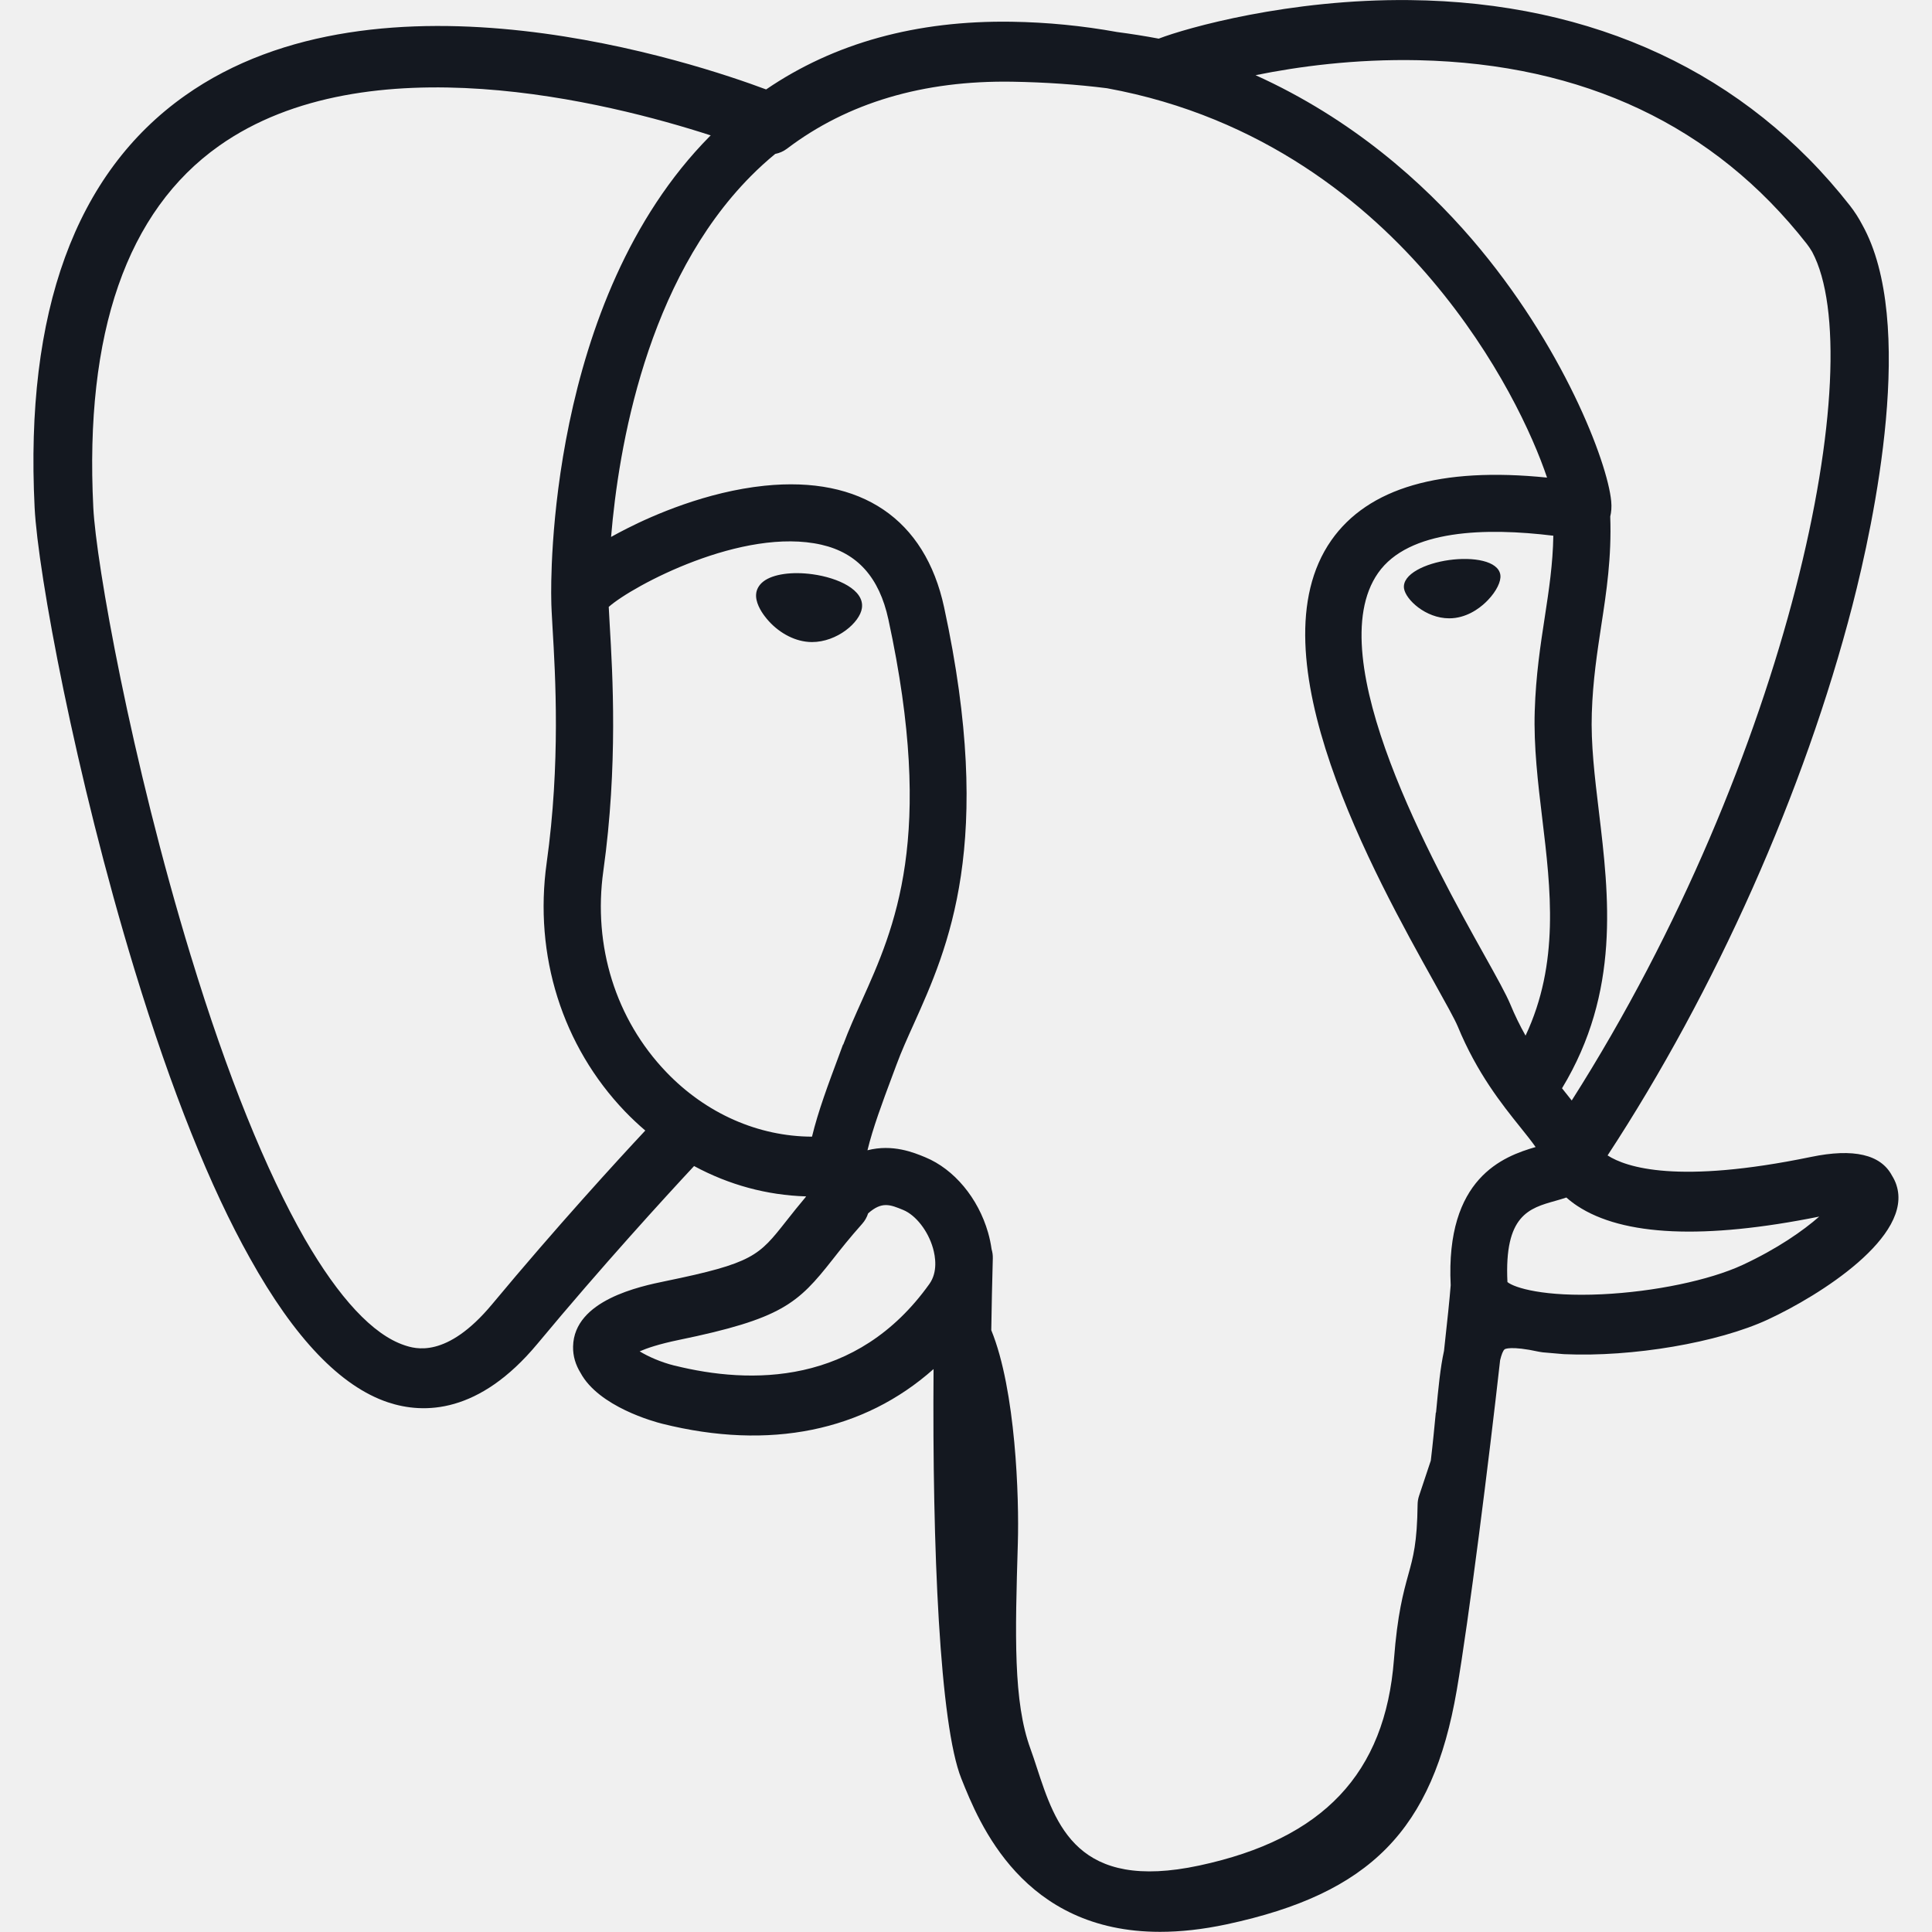
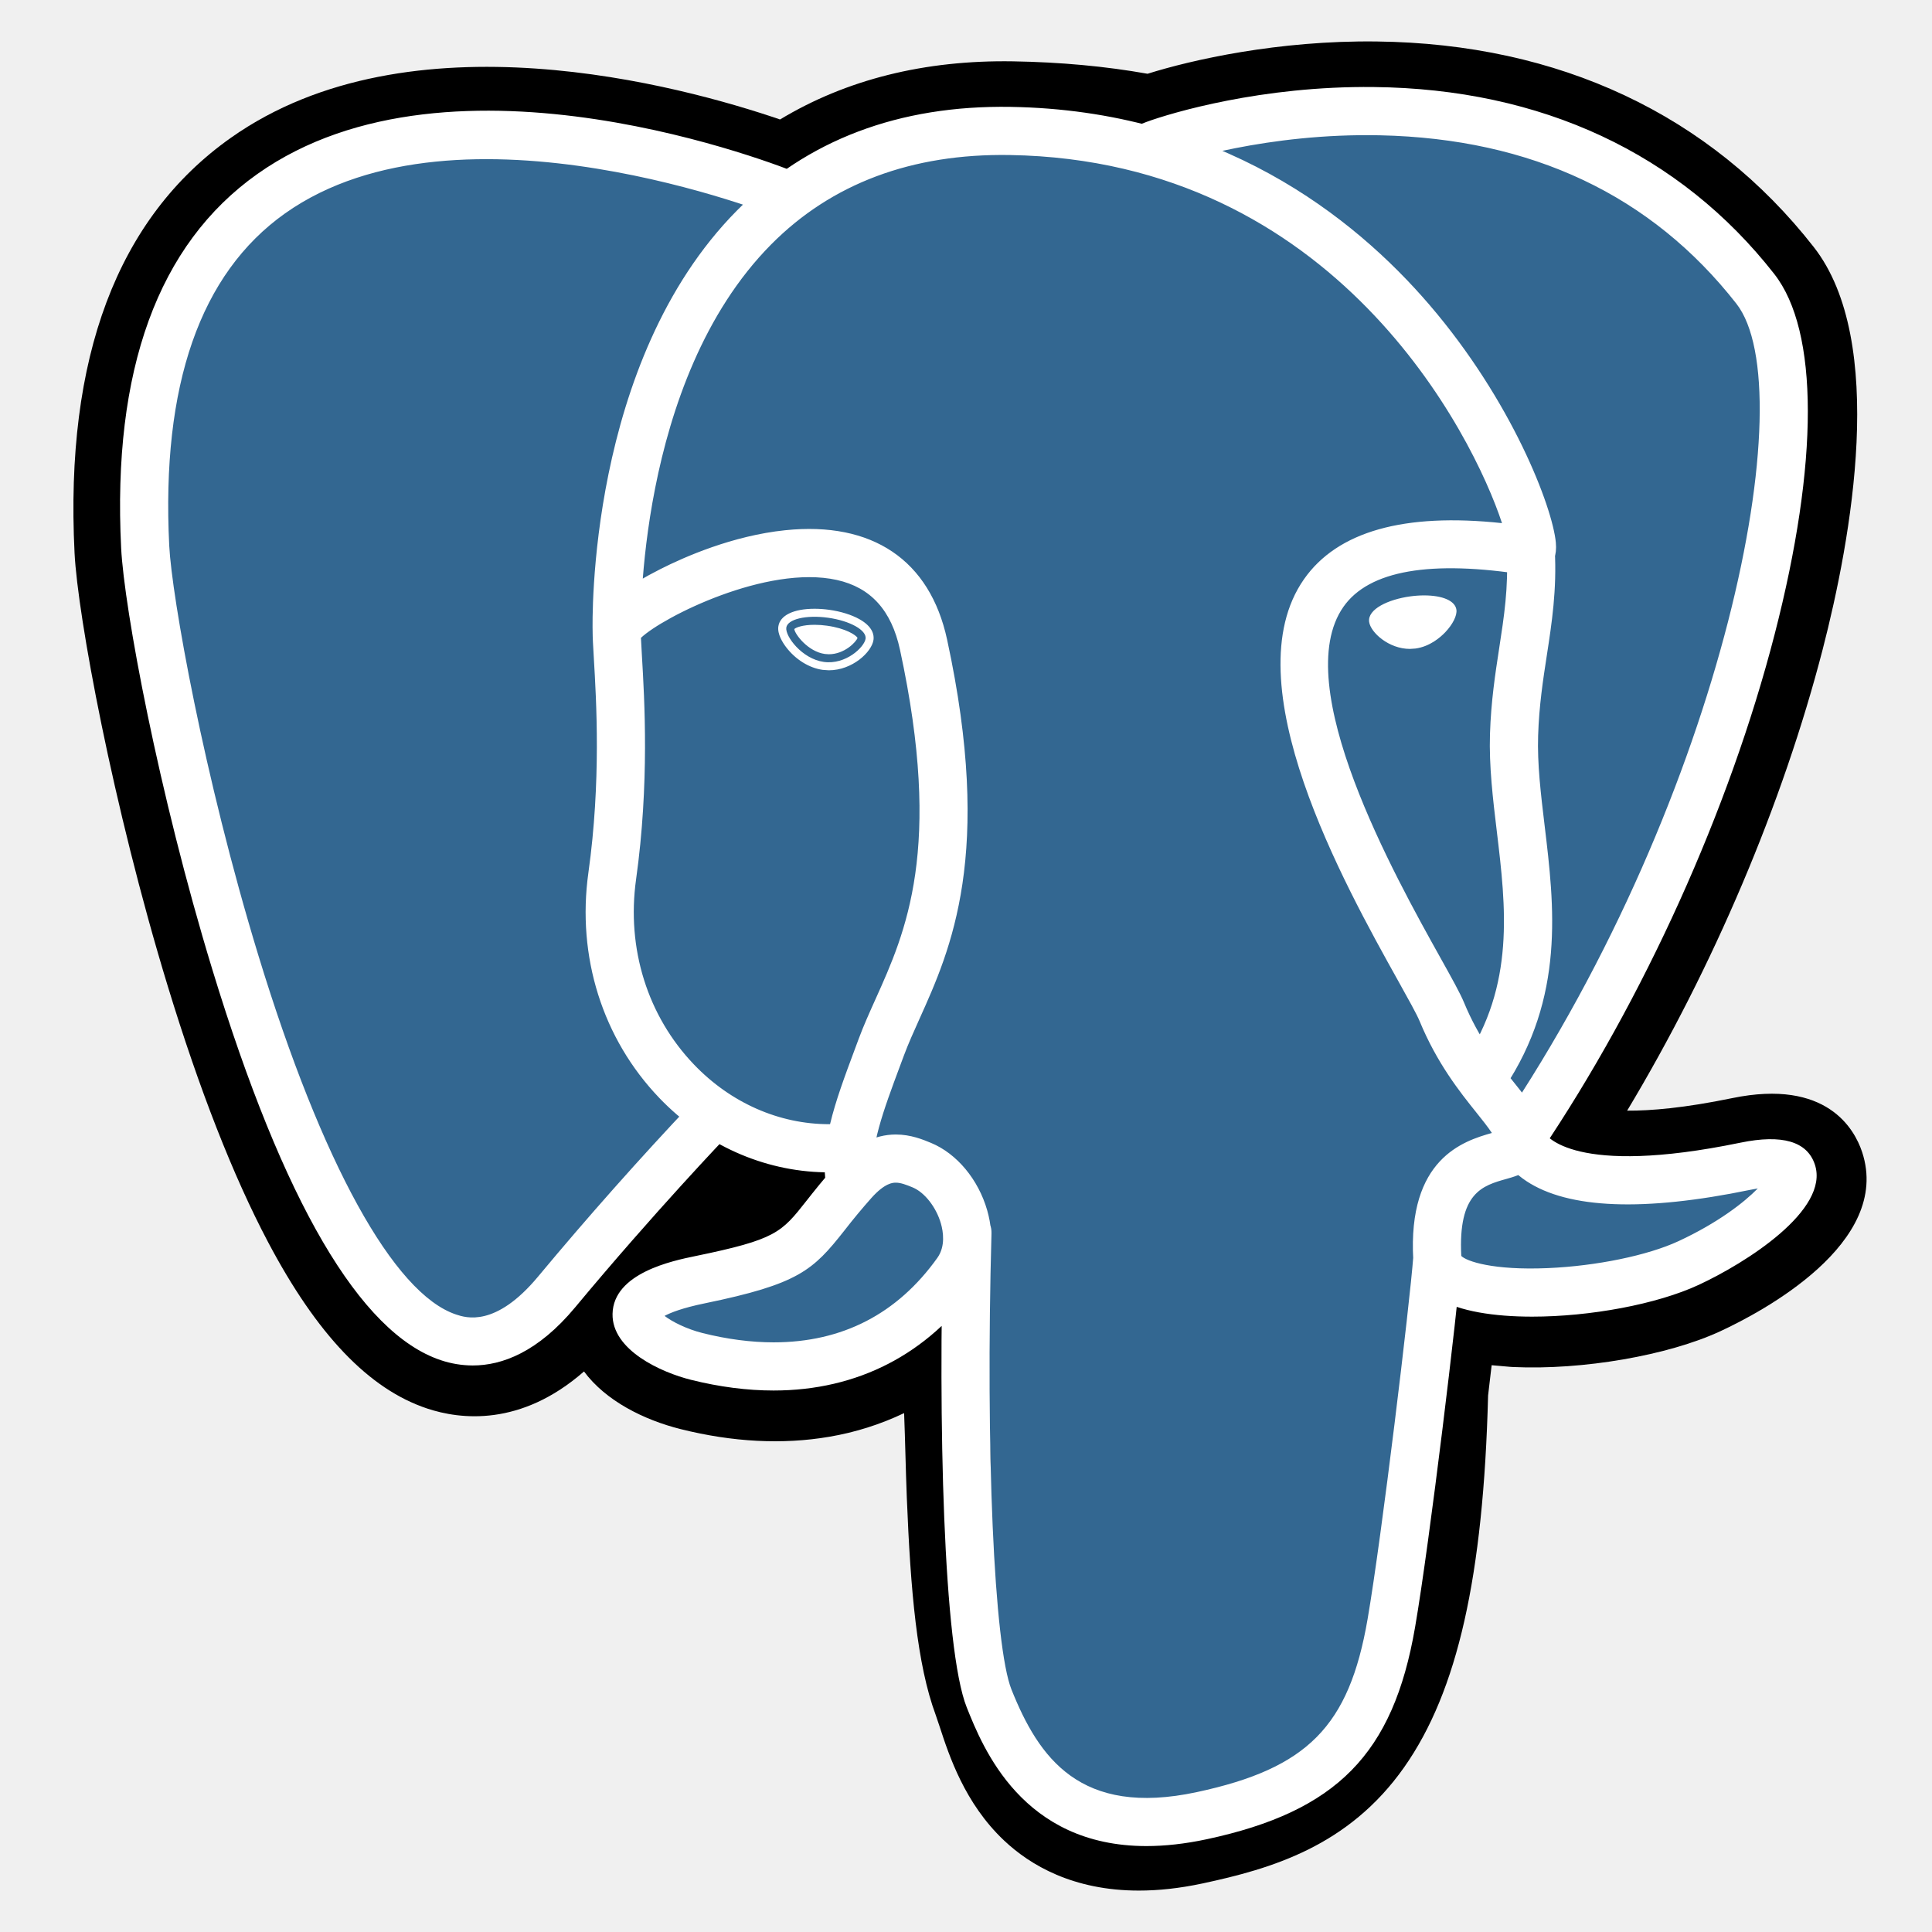
- <svg xmlns="http://www.w3.org/2000/svg" viewBox="0 0 24 24">
-   <path fill="#141820" d="M23.559 14.723a.527.527 0 0 0-.056-.119c-.139-.263-.477-.342-1.007-.232-1.653.341-2.293.131-2.526-.019 1.342-2.048 2.445-4.522 3.041-6.83.271-1.051.798-3.524.122-4.732a1.564 1.564 0 0 0-.151-.235C21.693.909 19.801.025 17.51.001c-1.495-.016-2.771.346-3.116.479a9.449 9.449 0 0 0-.516-.082 8.044 8.044 0 0 0-1.311-.128c-1.182-.018-2.204.264-3.05.841-.857-.321-4.789-1.645-7.222.079C.936 2.153.309 3.873.43 6.304c.041.818.507 3.334 1.242 5.744.46 1.506.939 2.702 1.433 3.582.553.994 1.126 1.593 1.714 1.79.447.149 1.133.144 1.858-.728.801-.964 1.59-1.826 1.945-2.207.435.235.906.362 1.39.377a.057.057 0 0 0 0.0.004 11.031 11.031 0 0 0-.247.305c-.339.43-.409.52-1.5.744-.31.064-1.134.234-1.146.811-.003.122.033.231.092.327.227.423.922.61 1.015.633 1.335.334 2.504.092 3.371-.679-.017 2.231.077 4.417.345 5.087.221.553.762 1.905 2.469 1.904.251 0 .526-.029.83-.094 1.782-.382 2.556-1.17 2.855-2.906.15-.871.402-2.875.539-4.101.017-.07.036-.121.057-.136.001-.001.07-.047.427.031a.367.367 0 0 0 .044.007l.254.022.015.001c.847.038 1.911-.143 2.531-.431.644-.299 1.806-1.032 1.595-1.67zM2.371 11.877c-.744-2.436-1.178-4.885-1.212-5.572-.109-2.171.417-3.683 1.562-4.493 1.837-1.299 4.84-.541 6.108-.13-.003.003-.007.006-.01.009-2.024 2.044-1.976 5.536-1.971 5.75-0.0.082.007.199.016.359.035.587.1 1.68-.073 2.918-.161 1.15.194 2.276.973 3.089.081.084.165.163.252.237-.347.371-1.1 1.193-1.903 2.158-.568.682-.96.552-1.089.509-.392-.131-.813-.587-1.238-1.322-.48-.839-.964-2.032-1.415-3.513zm6.007 5.087c-.171-.043-.327-.113-.432-.177.089-.039.237-.09.483-.141 1.283-.264 1.482-.451 1.914-1.0.099-.126.212-.269.367-.443a.355.355 0 0 0 .074-.13c.171-.151.272-.11.437-.042.156.065.308.26.369.475.029.102.062.294-.045.444-.904 1.266-2.222 1.249-3.168 1.013zm2.094-3.988-.052.141c-.133.357-.257.688-.333 1.003-.667-.002-1.317-.287-1.81-.802-.628-.655-.913-1.566-.782-2.5.183-1.308.115-2.447.079-3.059-.005-.086-.009-.161-.012-.22.296-.262 1.666-.996 2.643-.772.446.102.718.406.831.928.585 2.704.077 3.831-.33 4.736-.084.187-.163.363-.231.545zm7.364 4.572c-.017.177-.036.376-.062.596l-.146.438a.355.355 0 0 0-.018.108c-.006.475-.054.649-.115.869-.063.229-.135.489-.179 1.058-.11 1.414-.878 2.227-2.417 2.557-1.516.325-1.784-.497-2.021-1.222a6.582 6.582 0 0 0-.077-.227c-.215-.586-.191-1.412-.157-2.555.017-.561-.025-1.901-.33-2.646.004-.293.011-.591.019-.892a.353.353 0 0 0-.015-.113 1.493 1.493 0 0 0-.044-.208c-.123-.428-.421-.787-.78-.935-.142-.059-.404-.167-.718-.087.067-.276.183-.588.309-.925l.053-.142c.059-.16.134-.326.213-.501.426-.948 1.011-2.245.377-5.177-.237-1.098-1.03-1.634-2.232-1.51-.721.075-1.38.365-1.709.532a5.672 5.672 0 0 0-.196.104c.092-1.106.439-3.174 1.736-4.482a4.031 4.031 0 0 1 .303-.276.353.353 0 0 0 .145-.064c.752-.571 1.694-.851 2.802-.833.409.007.802.034 1.174.081 1.939.354 3.244 1.447 4.036 2.383.814.962 1.255 1.931 1.431 2.454-1.323-.135-2.223.127-2.68.779-.993 1.419.543 4.173 1.281 5.496.135.243.252.452.289.541.24.583.551.971.779 1.255.07.087.137.171.189.245-.401.116-1.121.383-1.055 1.717-.012.156-.042.447-.083.815-.046.208-.07.46-.099.766zm.89-1.621c-.041-.832.269-.918.597-1.01a2.857 2.857 0 0 0 .135-.041 1.202 1.202 0 0 0 .134.103c.57.377 1.582.421 3.007.134-.202.177-.519.399-.953.601-.41.19-1.096.333-1.747.364-.72.034-1.086-.081-1.172-.151zm.57-9.271c-.006.351-.054.669-.105 1.002-.055.358-.112.727-.126 1.176-.014.437.04.891.093 1.33.107.887.216 1.8-.207 2.701a3.527 3.527 0 0 1-.188-.386c-.053-.128-.167-.333-.325-.616-.616-1.104-2.057-3.69-1.319-4.745.38-.543 1.341-.566 2.178-.463zm.228 7.014a12.376 12.376 0 0 0-.085-.107l-.035-.044c.726-1.2.584-2.386.458-3.438-.052-.432-.101-.84-.088-1.223.013-.406.067-.754.118-1.091.064-.415.129-.844.111-1.351.013-.053.019-.116.012-.19-.046-.485-.6-1.938-1.729-3.253-.608-.707-1.49-1.497-2.689-2.039.525-.107 1.233-.203 2.024-.186 2.051.046 3.675.814 4.824 2.282a.908.908 0 0 1 .067.1c.723 1.356-.276 6.275-2.987 10.54zm-8.817-6.116c-.025.179-.309.422-.621.422a.582.582 0 0 1-.081-.006c-.187-.026-.377-.144-.506-.316-.046-.06-.12-.178-.105-.284.005-.04.026-.099.092-.149.118-.089.352-.123.61-.087.316.044.643.194.611.419zm7.931-.411c.011.079-.049.201-.153.31-.068.072-.212.196-.408.223a.546.546 0 0 1-.075.005c-.293 0-.541-.234-.561-.372-.024-.176.264-.311.561-.352.297-.041.611.009.636.185z" />
+ <svg xmlns="http://www.w3.org/2000/svg" viewBox="0 0 128 128">
+   <path d="M93.809 92.112c.785-6.533.55-7.492 5.416-6.433l1.235.108c3.742.17 8.637-.602 11.513-1.938 6.191-2.873 9.861-7.668 3.758-6.409-13.924 2.873-14.881-1.842-14.881-1.842 14.703-21.815 20.849-49.508 15.543-56.287-14.47-18.489-39.517-9.746-39.936-9.52l-.134.025c-2.751-.571-5.83-.912-9.289-.968-6.301-.104-11.082 1.652-14.709 4.402 0 0-44.683-18.409-42.604 23.151.442 8.841 12.672 66.898 27.26 49.362 5.332-6.412 10.484-11.834 10.484-11.834 2.558 1.699 5.622 2.567 8.834 2.255l.249-.212c-.078.796-.044 1.575.099 2.497-3.757 4.199-2.653 4.936-10.166 6.482-7.602 1.566-3.136 4.355-.221 5.084 3.535.884 11.712 2.136 17.238-5.598l-.22.882c1.474 1.18 1.375 8.477 1.583 13.69.209 5.214.558 10.079 1.621 12.948 1.063 2.868 2.317 10.256 12.191 8.14 8.252-1.764 14.561-4.309 15.136-27.985" />
+   <path d="M75.458 125.256c-4.367 0-7.211-1.689-8.938-3.32-2.607-2.46-3.641-5.629-4.259-7.522l-.267-.79c-1.244-3.358-1.666-8.193-1.916-14.419-.038-.935-.064-1.898-.093-2.919-.021-.747-.047-1.684-.085-2.664a18.8 18.8 0 01-4.962 1.568c-3.079.526-6.389.356-9.84-.507-2.435-.609-4.965-1.871-6.407-3.82-4.203 3.681-8.212 3.182-10.396 2.453-3.853-1.285-7.301-4.896-10.542-11.037-2.309-4.375-4.542-10.075-6.638-16.943-3.65-11.96-5.969-24.557-6.175-28.693C4.292 23.698 7.777 14.44 15.296 9.129 27.157.751 45.128 5.678 51.68 7.915c4.402-2.653 9.581-3.944 15.433-3.851 3.143.051 6.136.327 8.916.823 2.9-.912 8.628-2.221 15.185-2.139 12.081.144 22.092 4.852 28.949 13.615 4.894 6.252 2.474 19.381.597 26.651-2.642 10.226-7.271 21.102-12.957 30.57 1.544.011 3.781-.174 6.961-.831 6.274-1.295 8.109 2.069 8.607 3.575 1.995 6.042-6.677 10.608-9.382 11.864-3.466 1.609-9.117 2.589-13.745 2.377l-.202-.013-1.216-.107-.12 1.014-.116.991c-.311 11.999-2.025 19.598-5.552 24.619-3.697 5.264-8.835 6.739-13.361 7.709-1.544.33-2.947.474-4.219.474zm-9.19-43.671c2.819 2.256 3.066 6.501 3.287 14.434.028.99.054 1.927.089 2.802.106 2.65.355 8.855 1.327 11.477.137.371.26.747.39 1.146 1.083 3.316 1.626 4.979 6.309 3.978 3.931-.843 5.952-1.599 7.534-3.851 2.299-3.274 3.585-9.86 3.821-19.575l4.783.116-4.75-.57.14-1.186c.455-3.91.783-6.734 3.396-8.602 2.097-1.498 4.486-1.353 6.389-1.01-2.091-1.58-2.669-3.433-2.823-4.193l-.399-1.965 1.121-1.663c6.457-9.58 11.781-21.354 14.609-32.304 2.906-11.251 2.02-17.226 1.134-18.356-11.729-14.987-32.068-8.799-34.192-8.097l-.359.194-1.8.335-.922-.191c-2.542-.528-5.366-.82-8.393-.869-4.756-.08-8.593 1.044-11.739 3.431l-2.183 1.655-2.533-1.043c-5.412-2.213-21.308-6.662-29.696-.721-4.656 3.298-6.777 9.76-6.305 19.207.156 3.119 2.275 14.926 5.771 26.377 4.831 15.825 9.221 21.082 11.054 21.693.32.108 1.15-.537 1.976-1.529a270.708 270.708 0 0110.694-12.07l2.77-2.915 3.349 2.225c1.35.897 2.839 1.406 4.368 1.502l7.987-6.812-1.157 11.808c-.026.265-.039.626.065 1.296l.348 2.238-1.51 1.688-.174.196 4.388 2.025 1.836-2.301z" />
+   <path fill="#336791" d="M115.731 77.44c-13.925 2.873-14.882-1.842-14.882-1.842 14.703-21.816 20.849-49.51 15.545-56.287C101.924.823 76.875 9.566 76.457 9.793l-.135.024c-2.751-.571-5.83-.911-9.291-.967-6.301-.103-11.08 1.652-14.707 4.402 0 0-44.684-18.408-42.606 23.151.442 8.842 12.672 66.899 27.26 49.363 5.332-6.412 10.483-11.834 10.483-11.834 2.559 1.699 5.622 2.567 8.833 2.255l.25-.212c-.078.796-.042 1.575.1 2.497-3.758 4.199-2.654 4.936-10.167 6.482-7.602 1.566-3.136 4.355-.22 5.084 3.534.884 11.712 2.136 17.237-5.598l-.221.882c1.473 1.18 2.507 7.672 2.334 13.557-.174 5.885-.29 9.926.871 13.082 1.16 3.156 2.316 10.256 12.192 8.14 8.252-1.768 12.528-6.351 13.124-13.995.422-5.435 1.377-4.631 1.438-9.49l.767-2.3c.884-7.367.14-9.743 5.225-8.638l1.235.108c3.742.17 8.639-.602 11.514-1.938 6.19-2.871 9.861-7.667 3.758-6.408z" />
+   <path fill="#fff" d="M75.957 122.307c-8.232 0-10.84-6.519-11.907-9.185-1.562-3.907-1.899-19.069-1.551-31.503a1.59 1.59 0 011.64-1.55 1.594 1.594 0 011.55 1.639c-.401 14.341.168 27.337 1.324 30.229 1.804 4.509 4.54 8.453 12.275 6.796 7.343-1.575 10.093-4.359 11.318-11.46.94-5.449 2.799-20.951 3.028-24.01a1.593 1.593 0 011.71-1.472 1.597 1.597 0 011.472 1.71c-.239 3.185-2.089 18.657-3.065 24.315-1.446 8.387-5.185 12.191-13.794 14.037-1.463.313-2.792.453-4 .454zM31.321 90.466a6.71 6.71 0 01-2.116-.35c-5.347-1.784-10.44-10.492-15.138-25.885-3.576-11.717-5.842-23.947-6.041-27.922-.589-11.784 2.445-20.121 9.02-24.778 13.007-9.216 34.888-.44 35.813-.062a1.596 1.596 0 01-1.207 2.955c-.211-.086-21.193-8.492-32.768-.285-5.622 3.986-8.203 11.392-7.672 22.011.167 3.349 2.284 15.285 5.906 27.149 4.194 13.742 8.967 22.413 13.096 23.79.648.216 2.62.873 5.439-2.517A245.272 245.272 0 0145.88 73.046a1.596 1.596 0 012.304 2.208c-.048.05-4.847 5.067-10.077 11.359-2.477 2.979-4.851 3.853-6.786 3.853zm69.429-13.445a1.596 1.596 0 01-1.322-2.487c14.863-22.055 20.08-48.704 15.612-54.414-5.624-7.186-13.565-10.939-23.604-11.156-7.433-.16-13.341 1.738-14.307 2.069l-.243.099c-.971.305-1.716-.227-1.997-.849a1.6 1.6 0 01.631-2.025c.046-.027.192-.089.429-.176l-.021.006.021-.007c1.641-.601 7.639-2.4 15.068-2.315 11.108.118 20.284 4.401 26.534 12.388 2.957 3.779 2.964 12.485.019 23.887-3.002 11.625-8.651 24.118-15.497 34.277-.306.457-.81.703-1.323.703zm.76 10.21c-2.538 0-4.813-.358-6.175-1.174-1.4-.839-1.667-1.979-1.702-2.584-.382-6.71 3.32-7.878 5.208-8.411-.263-.398-.637-.866-1.024-1.349-1.101-1.376-2.609-3.26-3.771-6.078-.182-.44-.752-1.463-1.412-2.648-3.579-6.418-11.026-19.773-6.242-26.612 2.214-3.165 6.623-4.411 13.119-3.716C97.6 28.837 88.5 10.625 66.907 10.271c-6.494-.108-11.82 1.889-15.822 5.93-8.96 9.049-8.636 25.422-8.631 25.586a1.595 1.595 0 11-3.19.084c-.02-.727-.354-17.909 9.554-27.916C53.455 9.272 59.559 6.96 66.96 7.081c13.814.227 22.706 7.25 27.732 13.101 5.479 6.377 8.165 13.411 8.386 15.759.165 1.746-1.088 2.095-1.341 2.147l-.576.013c-6.375-1.021-10.465-.312-12.156 2.104-3.639 5.201 3.406 17.834 6.414 23.229.768 1.376 1.322 2.371 1.576 2.985.988 2.396 2.277 4.006 3.312 5.3.911 1.138 1.7 2.125 1.982 3.283.131.23 1.99 2.98 13.021.703 2.765-.57 4.423-.083 4.93 1.45.997 3.015-4.597 6.532-7.694 7.97-2.775 1.29-7.204 2.106-11.036 2.106zm-4.696-4.021c.35.353 2.101.962 5.727.806 3.224-.138 6.624-.839 8.664-1.786 2.609-1.212 4.351-2.567 5.253-3.492l-.5.092c-7.053 1.456-12.042 1.262-14.828-.577a6.162 6.162 0 01-.54-.401c-.302.119-.581.197-.78.253-1.58.443-3.214.902-2.996 5.105zm-45.562 8.915c-1.752 0-3.596-.239-5.479-.71-1.951-.488-5.24-1.957-5.19-4.37.057-2.707 3.994-3.519 5.476-3.824 5.354-1.103 5.703-1.545 7.376-3.67.488-.619 1.095-1.39 1.923-2.314 1.229-1.376 2.572-2.073 3.992-2.073.989 0 1.8.335 2.336.558 1.708.708 3.133 2.42 3.719 4.467.529 1.847.276 3.625-.71 5.006-3.237 4.533-7.886 6.93-13.443 6.93zm-7.222-4.943c.481.372 1.445.869 2.518 1.137 1.631.408 3.213.615 4.705.615 4.546 0 8.196-1.882 10.847-5.594.553-.774.387-1.757.239-2.274-.31-1.083-1.08-2.068-1.873-2.397-.43-.178-.787-.314-1.115-.314-.176 0-.712 0-1.614 1.009a41.146 41.146 0 00-1.794 2.162c-2.084 2.646-3.039 3.544-9.239 4.821-1.513.31-2.289.626-2.674.835zm12.269-7.36a1.596 1.596 0 01-1.575-1.354 8.218 8.218 0 01-.08-.799c-4.064-.076-7.985-1.82-10.962-4.926-3.764-3.927-5.477-9.368-4.699-14.927.845-6.037.529-11.366.359-14.229-.047-.796-.081-1.371-.079-1.769.003-.505.013-1.844 4.489-4.113 1.592-.807 4.784-2.215 8.271-2.576 5.777-.597 9.585 1.976 10.725 7.246 3.077 14.228.244 20.521-1.825 25.117-.385.856-.749 1.664-1.04 2.447l-.257.69c-1.093 2.931-2.038 5.463-1.748 7.354a1.595 1.595 0 01-1.335 1.819l-.244.02zM42.464 42.26l.062 1.139c.176 2.974.504 8.508-.384 14.86-.641 4.585.759 9.06 3.843 12.276 2.437 2.542 5.644 3.945 8.94 3.945h.068c.369-1.555.982-3.197 1.642-4.966l.255-.686c.329-.884.714-1.74 1.122-2.646 1.991-4.424 4.47-9.931 1.615-23.132-.565-2.615-1.936-4.128-4.189-4.627-4.628-1.022-11.525 2.459-12.974 3.837zm9.63-.677c-.08.564 1.033 2.07 2.485 2.271 1.449.203 2.689-.975 2.768-1.539.079-.564-1.033-1.186-2.485-1.388-1.451-.202-2.691.092-2.768.656zm2.818 2.826l-.407-.028c-.9-.125-1.81-.692-2.433-1.518-.219-.29-.576-.852-.505-1.354.101-.736.999-1.177 2.4-1.177.313 0 .639.023.967.069.766.106 1.477.327 2.002.62.91.508.977 1.075.936 1.368-.112.813-1.405 2.02-2.96 2.02zm-2.289-2.732c.045.348.907 1.496 2.029 1.651l.261.018c1.036 0 1.81-.815 1.901-1.082-.096-.182-.762-.634-2.025-.81a5.823 5.823 0 00-.821-.059c-.812 0-1.243.183-1.345.282zm43.605-1.245c.079.564-1.033 2.07-2.484 2.272-1.45.202-2.691-.975-2.771-1.539-.076-.564 1.036-1.187 2.486-1.388 1.45-.203 2.689.092 2.769.655zm-2.819 2.56c-1.396 0-2.601-1.086-2.7-1.791-.115-.846 1.278-1.489 2.712-1.688.316-.044.629-.066.93-.066 1.238 0 2.058.363 2.14.949.053.379-.238.964-.739 1.492-.331.347-1.026.948-1.973 1.079l-.37.025zm.943-3.013c-.276 0-.564.021-.856.061-1.441.201-2.301.779-2.259 1.089.048.341.968 1.332 2.173 1.332l.297-.021c.787-.109 1.378-.623 1.66-.919.443-.465.619-.903.598-1.052-.028-.198-.56-.49-1.613-.49zm3.965 32.843a1.594 1.594 0 01-1.324-2.483c3.398-5.075 2.776-10.25 2.175-15.255-.257-2.132-.521-4.337-.453-6.453.07-2.177.347-3.973.614-5.71.317-2.058.617-4.002.493-6.31a1.595 1.595 0 113.186-.172c.142 2.638-.197 4.838-.525 6.967-.253 1.643-.515 3.342-.578 5.327-.061 1.874.178 3.864.431 5.97.64 5.322 1.365 11.354-2.691 17.411a1.596 1.596 0 01-1.328.708z" />
</svg>
